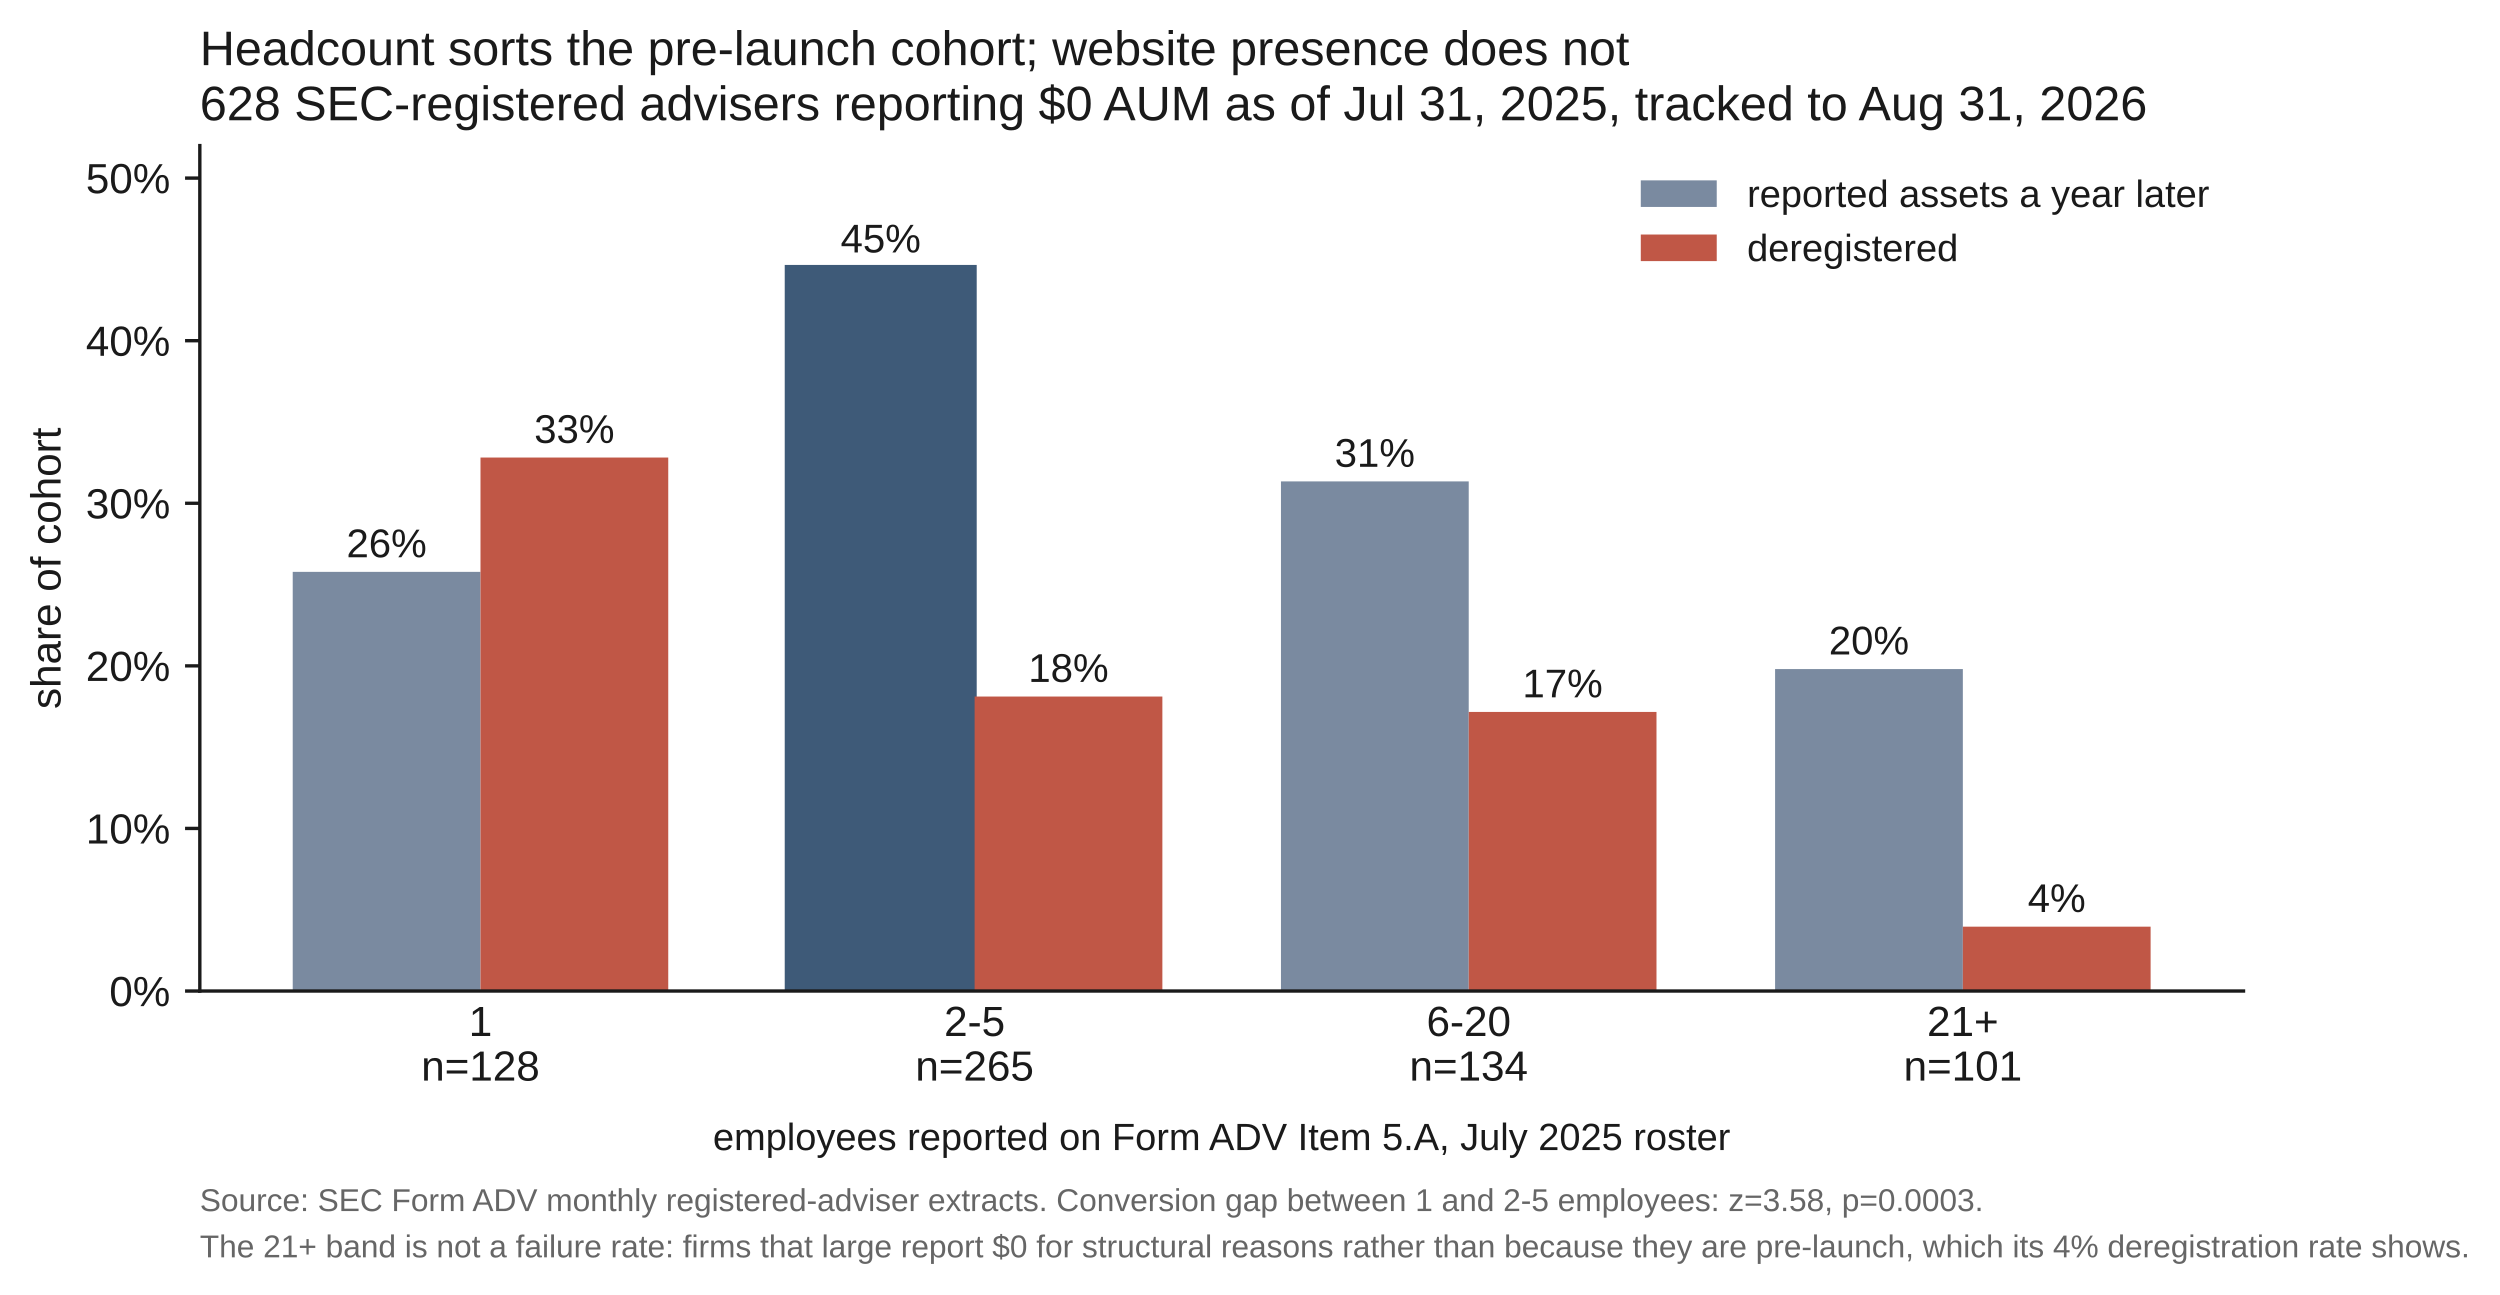
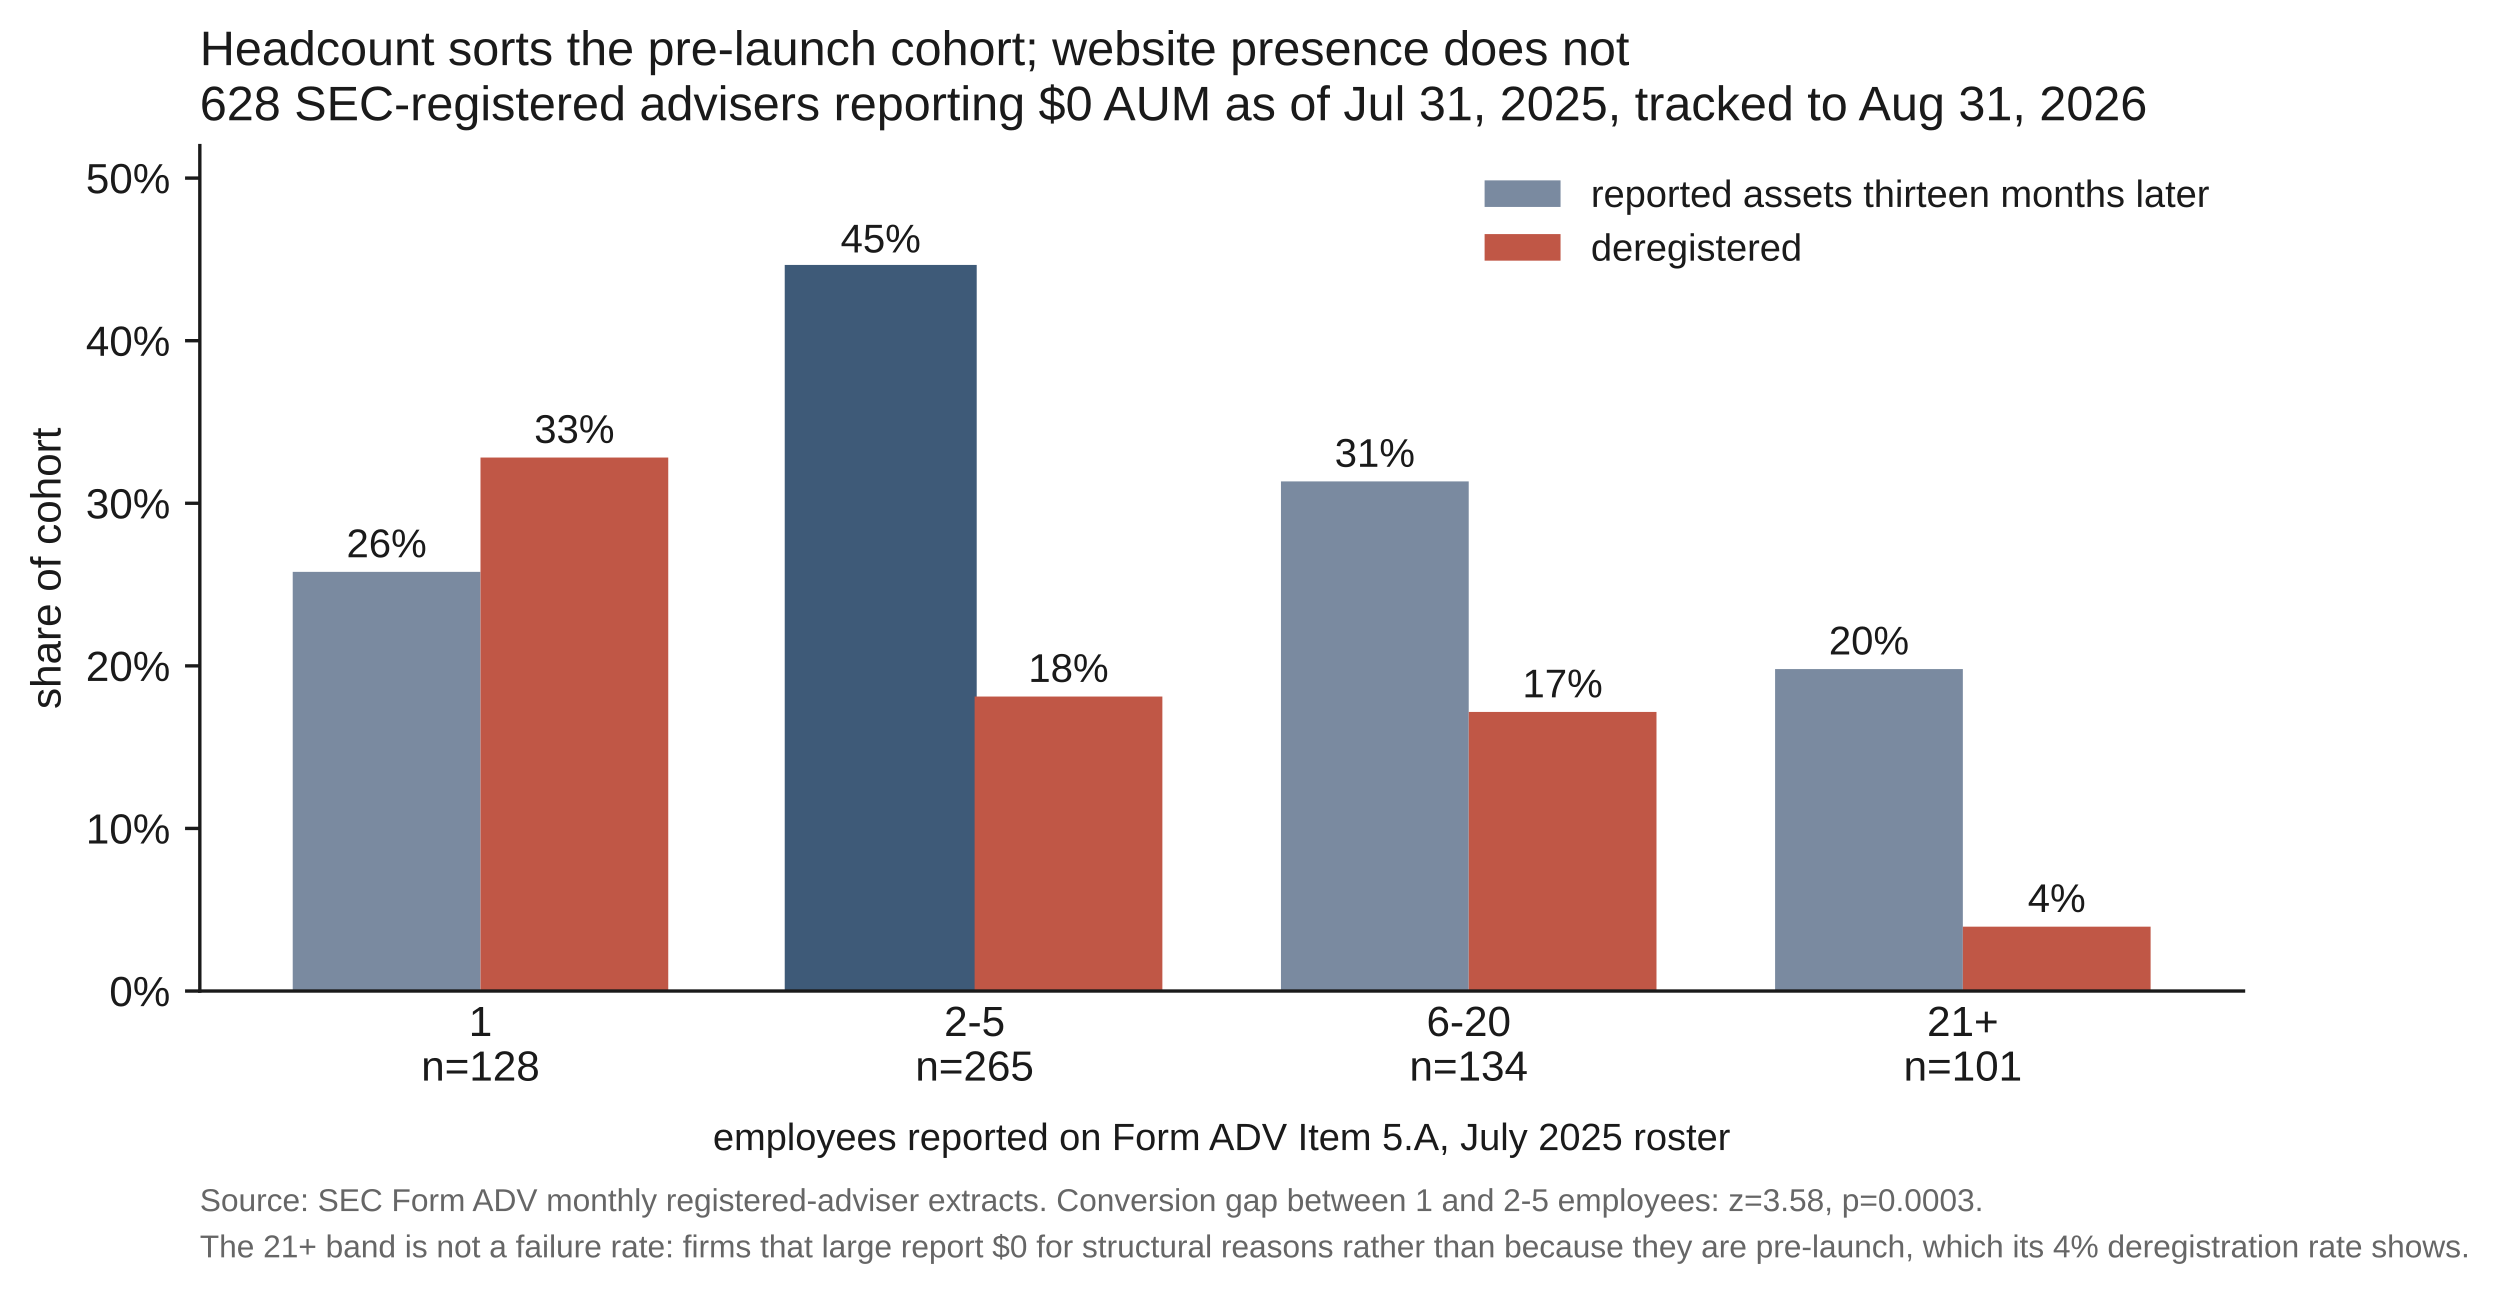
<svg xmlns="http://www.w3.org/2000/svg" xmlns:xlink="http://www.w3.org/1999/xlink" class="chart" viewBox="0 0 592.509 306.772" role="img" aria-label="Conversion and deregistration rates by July 2025 headcount for the 628 advisers reporting $0 AUM. Firms with 2-5 employees convert at 45% and deregister at 18%; solo registrants convert at 26% and deregister at 33%." style="stroke-linejoin: round; stroke-linecap: butt; fill: #1a1a1a; fill: var(--chart-ink, #1a1a1a)">
  <path d="M 69.376 234.876 L 113.877 234.876 L 113.877 135.533 L 69.376 135.533 z" clip-path="url(#hc-p56f7427682)" style="fill: #7a8aa0; fill: var(--chart-bar, #7a8aa0)" />
  <path d="M 186.484 234.876 L 230.985 234.876 L 230.985 63.295 L 186.484 63.295 z" clip-path="url(#hc-p56f7427682)" style="fill: #3e5a78; fill: var(--chart-key, #3e5a78); stroke: #3e5a78; stroke: var(--chart-key, #3e5a78); stroke-linejoin: miter" />
  <path d="M 303.592 234.876 L 348.094 234.876 L 348.094 114.101 L 303.592 114.101 z" clip-path="url(#hc-p56f7427682)" style="fill: #7a8aa0; fill: var(--chart-bar, #7a8aa0)" />
  <path d="M 420.701 234.876 L 465.202 234.876 L 465.202 158.573 L 420.701 158.573 z" clip-path="url(#hc-p56f7427682)" style="fill: #7a8aa0; fill: var(--chart-bar, #7a8aa0)" />
  <path d="M 113.877 234.876 L 158.378 234.876 L 158.378 108.44 L 113.877 108.44 z" clip-path="url(#hc-p56f7427682)" style="fill: #c05746; fill: var(--chart-alert, #c05746)" />
  <path d="M 230.985 234.876 L 275.486 234.876 L 275.486 165.081 L 230.985 165.081 z" clip-path="url(#hc-p56f7427682)" style="fill: #c05746; fill: var(--chart-alert, #c05746)" />
  <path d="M 348.094 234.876 L 392.595 234.876 L 392.595 168.738 L 348.094 168.738 z" clip-path="url(#hc-p56f7427682)" style="fill: #c05746; fill: var(--chart-alert, #c05746)" />
  <path d="M 465.202 234.876 L 509.703 234.876 L 509.703 219.616 L 465.202 219.616 z" clip-path="url(#hc-p56f7427682)" style="fill: #c05746; fill: var(--chart-alert, #c05746)" />
  <text style="font-size: 10px; font-family: Arial, &quot;Helvetica Neue&quot;, Helvetica, &quot;Liberation Sans&quot;, sans-serif; fill: #1a1a1a; fill: var(--chart-ink, #1a1a1a)" transform="translate(111.0964 245.5341)">1</text>
  <text style="font-size: 10px; font-family: Arial, &quot;Helvetica Neue&quot;, Helvetica, &quot;Liberation Sans&quot;, sans-serif; fill: #1a1a1a; fill: var(--chart-ink, #1a1a1a)" transform="translate(99.83471 256.111)">n=128</text>
  <text style="font-size: 10px; font-family: Arial, &quot;Helvetica Neue&quot;, Helvetica, &quot;Liberation Sans&quot;, sans-serif; fill: #1a1a1a; fill: var(--chart-ink, #1a1a1a)" transform="translate(223.7594 245.5341)">2-5</text>
  <text style="font-size: 10px; font-family: Arial, &quot;Helvetica Neue&quot;, Helvetica, &quot;Liberation Sans&quot;, sans-serif; fill: #1a1a1a; fill: var(--chart-ink, #1a1a1a)" transform="translate(216.943 256.111)">n=265</text>
  <text style="font-size: 10px; font-family: Arial, &quot;Helvetica Neue&quot;, Helvetica, &quot;Liberation Sans&quot;, sans-serif; fill: #1a1a1a; fill: var(--chart-ink, #1a1a1a)" transform="translate(338.0873 245.5341)">6-20</text>
  <text style="font-size: 10px; font-family: Arial, &quot;Helvetica Neue&quot;, Helvetica, &quot;Liberation Sans&quot;, sans-serif; fill: #1a1a1a; fill: var(--chart-ink, #1a1a1a)" transform="translate(334.0513 256.111)">n=134</text>
  <text style="font-size: 10px; font-family: Arial, &quot;Helvetica Neue&quot;, Helvetica, &quot;Liberation Sans&quot;, sans-serif; fill: #1a1a1a; fill: var(--chart-ink, #1a1a1a)" transform="translate(456.7206 245.5341)">21+</text>
  <text style="font-size: 10px; font-family: Arial, &quot;Helvetica Neue&quot;, Helvetica, &quot;Liberation Sans&quot;, sans-serif; fill: #1a1a1a; fill: var(--chart-ink, #1a1a1a)" transform="translate(451.1597 256.111)">n=101</text>
  <text style="font-size: 9px; font-family: Arial, &quot;Helvetica Neue&quot;, Helvetica, &quot;Liberation Sans&quot;, sans-serif; text-anchor: middle; fill: #1a1a1a; fill: var(--chart-ink, #1a1a1a)" x="289.539" y="272.567">employees reported on Form ADV Item 5.A, July 2025 roster</text>
  <defs>
    <path id="hc-m42b78f1909" d="M 0 0 L -3.5 0" style="stroke: #1a1a1a; stroke: var(--chart-ink, #1a1a1a); stroke-width: 0.8" />
  </defs>
  <use xlink:href="#hc-m42b78f1909" x="47.359" y="234.876" style="stroke: #1a1a1a; stroke: var(--chart-ink, #1a1a1a); stroke-width: 0.8" />
  <text style="font-size: 10px; font-family: Arial, &quot;Helvetica Neue&quot;, Helvetica, &quot;Liberation Sans&quot;, sans-serif; text-anchor: end; fill: #1a1a1a; fill: var(--chart-ink, #1a1a1a)" x="40.359" y="238.455">0%</text>
  <use xlink:href="#hc-m42b78f1909" x="47.359" y="196.343" style="stroke: #1a1a1a; stroke: var(--chart-ink, #1a1a1a); stroke-width: 0.8" />
  <text style="font-size: 10px; font-family: Arial, &quot;Helvetica Neue&quot;, Helvetica, &quot;Liberation Sans&quot;, sans-serif; text-anchor: end; fill: #1a1a1a; fill: var(--chart-ink, #1a1a1a)" x="40.359" y="199.922">10%</text>
  <use xlink:href="#hc-m42b78f1909" x="47.359" y="157.81" style="stroke: #1a1a1a; stroke: var(--chart-ink, #1a1a1a); stroke-width: 0.8" />
  <text style="font-size: 10px; font-family: Arial, &quot;Helvetica Neue&quot;, Helvetica, &quot;Liberation Sans&quot;, sans-serif; text-anchor: end; fill: #1a1a1a; fill: var(--chart-ink, #1a1a1a)" x="40.359" y="161.389">20%</text>
  <use xlink:href="#hc-m42b78f1909" x="47.359" y="119.277" style="stroke: #1a1a1a; stroke: var(--chart-ink, #1a1a1a); stroke-width: 0.8" />
  <text style="font-size: 10px; font-family: Arial, &quot;Helvetica Neue&quot;, Helvetica, &quot;Liberation Sans&quot;, sans-serif; text-anchor: end; fill: #1a1a1a; fill: var(--chart-ink, #1a1a1a)" x="40.359" y="122.856">30%</text>
  <use xlink:href="#hc-m42b78f1909" x="47.359" y="80.744" style="stroke: #1a1a1a; stroke: var(--chart-ink, #1a1a1a); stroke-width: 0.8" />
  <text style="font-size: 10px; font-family: Arial, &quot;Helvetica Neue&quot;, Helvetica, &quot;Liberation Sans&quot;, sans-serif; text-anchor: end; fill: #1a1a1a; fill: var(--chart-ink, #1a1a1a)" x="40.359" y="84.323">40%</text>
  <use xlink:href="#hc-m42b78f1909" x="47.359" y="42.211" style="stroke: #1a1a1a; stroke: var(--chart-ink, #1a1a1a); stroke-width: 0.8" />
  <text style="font-size: 10px; font-family: Arial, &quot;Helvetica Neue&quot;, Helvetica, &quot;Liberation Sans&quot;, sans-serif; text-anchor: end; fill: #1a1a1a; fill: var(--chart-ink, #1a1a1a)" x="40.359" y="45.79">50%</text>
  <text style="font-size: 10px; font-family: Arial, &quot;Helvetica Neue&quot;, Helvetica, &quot;Liberation Sans&quot;, sans-serif; text-anchor: middle; fill: #1a1a1a; fill: var(--chart-ink, #1a1a1a)" x="14.358" y="134.691" transform="rotate(-90 14.35781 134.6905)">share of cohort</text>
  <path d="M 47.359 234.876 L 47.359 34.505" style="fill: none; stroke: #1a1a1a; stroke: var(--chart-ink, #1a1a1a); stroke-width: 0.8; stroke-linejoin: miter; stroke-linecap: square" />
  <path d="M 47.359 234.876 L 531.719 234.876" style="fill: none; stroke: #1a1a1a; stroke: var(--chart-ink, #1a1a1a); stroke-width: 0.8; stroke-linejoin: miter; stroke-linecap: square" />
  <text style="font-size: 9.5px; font-family: Arial, &quot;Helvetica Neue&quot;, Helvetica, &quot;Liberation Sans&quot;, sans-serif; text-anchor: middle; fill: #1a1a1a; fill: var(--chart-ink, #1a1a1a)" x="91.626" y="132.065">26%</text>
  <text style="font-size: 9.5px; font-family: Arial, &quot;Helvetica Neue&quot;, Helvetica, &quot;Liberation Sans&quot;, sans-serif; text-anchor: middle; fill: #1a1a1a; fill: var(--chart-ink, #1a1a1a)" x="208.735" y="59.828">45%</text>
  <text style="font-size: 9.5px; font-family: Arial, &quot;Helvetica Neue&quot;, Helvetica, &quot;Liberation Sans&quot;, sans-serif; text-anchor: middle; fill: #1a1a1a; fill: var(--chart-ink, #1a1a1a)" x="325.843" y="110.633">31%</text>
  <text style="font-size: 9.5px; font-family: Arial, &quot;Helvetica Neue&quot;, Helvetica, &quot;Liberation Sans&quot;, sans-serif; text-anchor: middle; fill: #1a1a1a; fill: var(--chart-ink, #1a1a1a)" x="442.951" y="155.105">20%</text>
  <text style="font-size: 9.5px; font-family: Arial, &quot;Helvetica Neue&quot;, Helvetica, &quot;Liberation Sans&quot;, sans-serif; text-anchor: middle; fill: #1a1a1a; fill: var(--chart-ink, #1a1a1a)" x="136.127" y="104.972">33%</text>
  <text style="font-size: 9.5px; font-family: Arial, &quot;Helvetica Neue&quot;, Helvetica, &quot;Liberation Sans&quot;, sans-serif; text-anchor: middle; fill: #1a1a1a; fill: var(--chart-ink, #1a1a1a)" x="253.236" y="161.613">18%</text>
  <text style="font-size: 9.5px; font-family: Arial, &quot;Helvetica Neue&quot;, Helvetica, &quot;Liberation Sans&quot;, sans-serif; text-anchor: middle; fill: #1a1a1a; fill: var(--chart-ink, #1a1a1a)" x="370.344" y="165.27">17%</text>
  <text style="font-size: 9.5px; font-family: Arial, &quot;Helvetica Neue&quot;, Helvetica, &quot;Liberation Sans&quot;, sans-serif; text-anchor: middle; fill: #1a1a1a; fill: var(--chart-ink, #1a1a1a)" x="487.452" y="216.148">4%</text>
  <text style="font-size: 7.5px; font-family: Arial, &quot;Helvetica Neue&quot;, Helvetica, &quot;Liberation Sans&quot;, sans-serif; fill: #666666; fill: var(--chart-muted, #666666)" transform="translate(47.35938 287.0341)">Source: SEC Form ADV monthly registered-adviser extracts. Conversion gap between 1 and 2-5 employees: z=3.58, p=0.0003.</text>
  <text style="font-size: 7.5px; font-family: Arial, &quot;Helvetica Neue&quot;, Helvetica, &quot;Liberation Sans&quot;, sans-serif; fill: #666666; fill: var(--chart-muted, #666666)" transform="translate(47.35938 297.9933)">The 21+ band is not a failure rate: firms that large report $0 for structural reasons rather than because they are pre-launch, which its 4% deregistration rate shows.</text>
  <text style="font-size: 11.5px; font-family: Arial, &quot;Helvetica Neue&quot;, Helvetica, &quot;Liberation Sans&quot;, sans-serif; fill: #1a1a1a; fill: var(--chart-ink, #1a1a1a)" transform="translate(47.35938 15.43148)">Headcount sorts the pre-launch cohort; website presence does not</text>
  <text style="font-size: 11.5px; font-family: Arial, &quot;Helvetica Neue&quot;, Helvetica, &quot;Liberation Sans&quot;, sans-serif; fill: #1a1a1a; fill: var(--chart-ink, #1a1a1a)" transform="translate(47.35938 28.50483)">628 SEC-registered advisers reporting $0 AUM as of Jul 31, 2025, tracked to Aug 31, 2026</text>
-   <path d="M 388.873 49.047 L 406.873 49.047 L 406.873 42.747 L 388.873 42.747 z" style="fill: #7a8aa0; fill: var(--chart-bar, #7a8aa0)" />
-   <text style="font-size: 9px; font-family: Arial, &quot;Helvetica Neue&quot;, Helvetica, &quot;Liberation Sans&quot;, sans-serif; text-anchor: start; fill: #1a1a1a; fill: var(--chart-ink, #1a1a1a)" x="414.072" y="49.047">reported assets a year later</text>
-   <path d="M 388.873 61.883 L 406.873 61.883 L 406.873 55.583 L 388.873 55.583 z" style="fill: #c05746; fill: var(--chart-alert, #c05746)" />
-   <text style="font-size: 9px; font-family: Arial, &quot;Helvetica Neue&quot;, Helvetica, &quot;Liberation Sans&quot;, sans-serif; text-anchor: start; fill: #1a1a1a; fill: var(--chart-ink, #1a1a1a)" x="414.072" y="61.883">deregistered</text>
+   <path d="M 351.856 49.047 L 369.856 49.047 L 369.856 42.747 L 351.856 42.747 z" style="fill: #7a8aa0; fill: var(--chart-bar, #7a8aa0)" />
+   <text style="font-size: 9px; font-family: Arial, &quot;Helvetica Neue&quot;, Helvetica, &quot;Liberation Sans&quot;, sans-serif; text-anchor: start; fill: #1a1a1a; fill: var(--chart-ink, #1a1a1a)" x="377.056" y="49.047">reported assets thirteen months later</text>
+   <path d="M 351.856 61.778 L 369.856 61.778 L 369.856 55.478 L 351.856 55.478 z" style="fill: #c05746; fill: var(--chart-alert, #c05746)" />
+   <text style="font-size: 9px; font-family: Arial, &quot;Helvetica Neue&quot;, Helvetica, &quot;Liberation Sans&quot;, sans-serif; text-anchor: start; fill: #1a1a1a; fill: var(--chart-ink, #1a1a1a)" x="377.056" y="61.778">deregistered</text>
  <defs>
    <clipPath id="hc-p56f7427682">
      <rect x="47.359" y="34.505" width="484.36" height="200.371" />
    </clipPath>
  </defs>
</svg>
